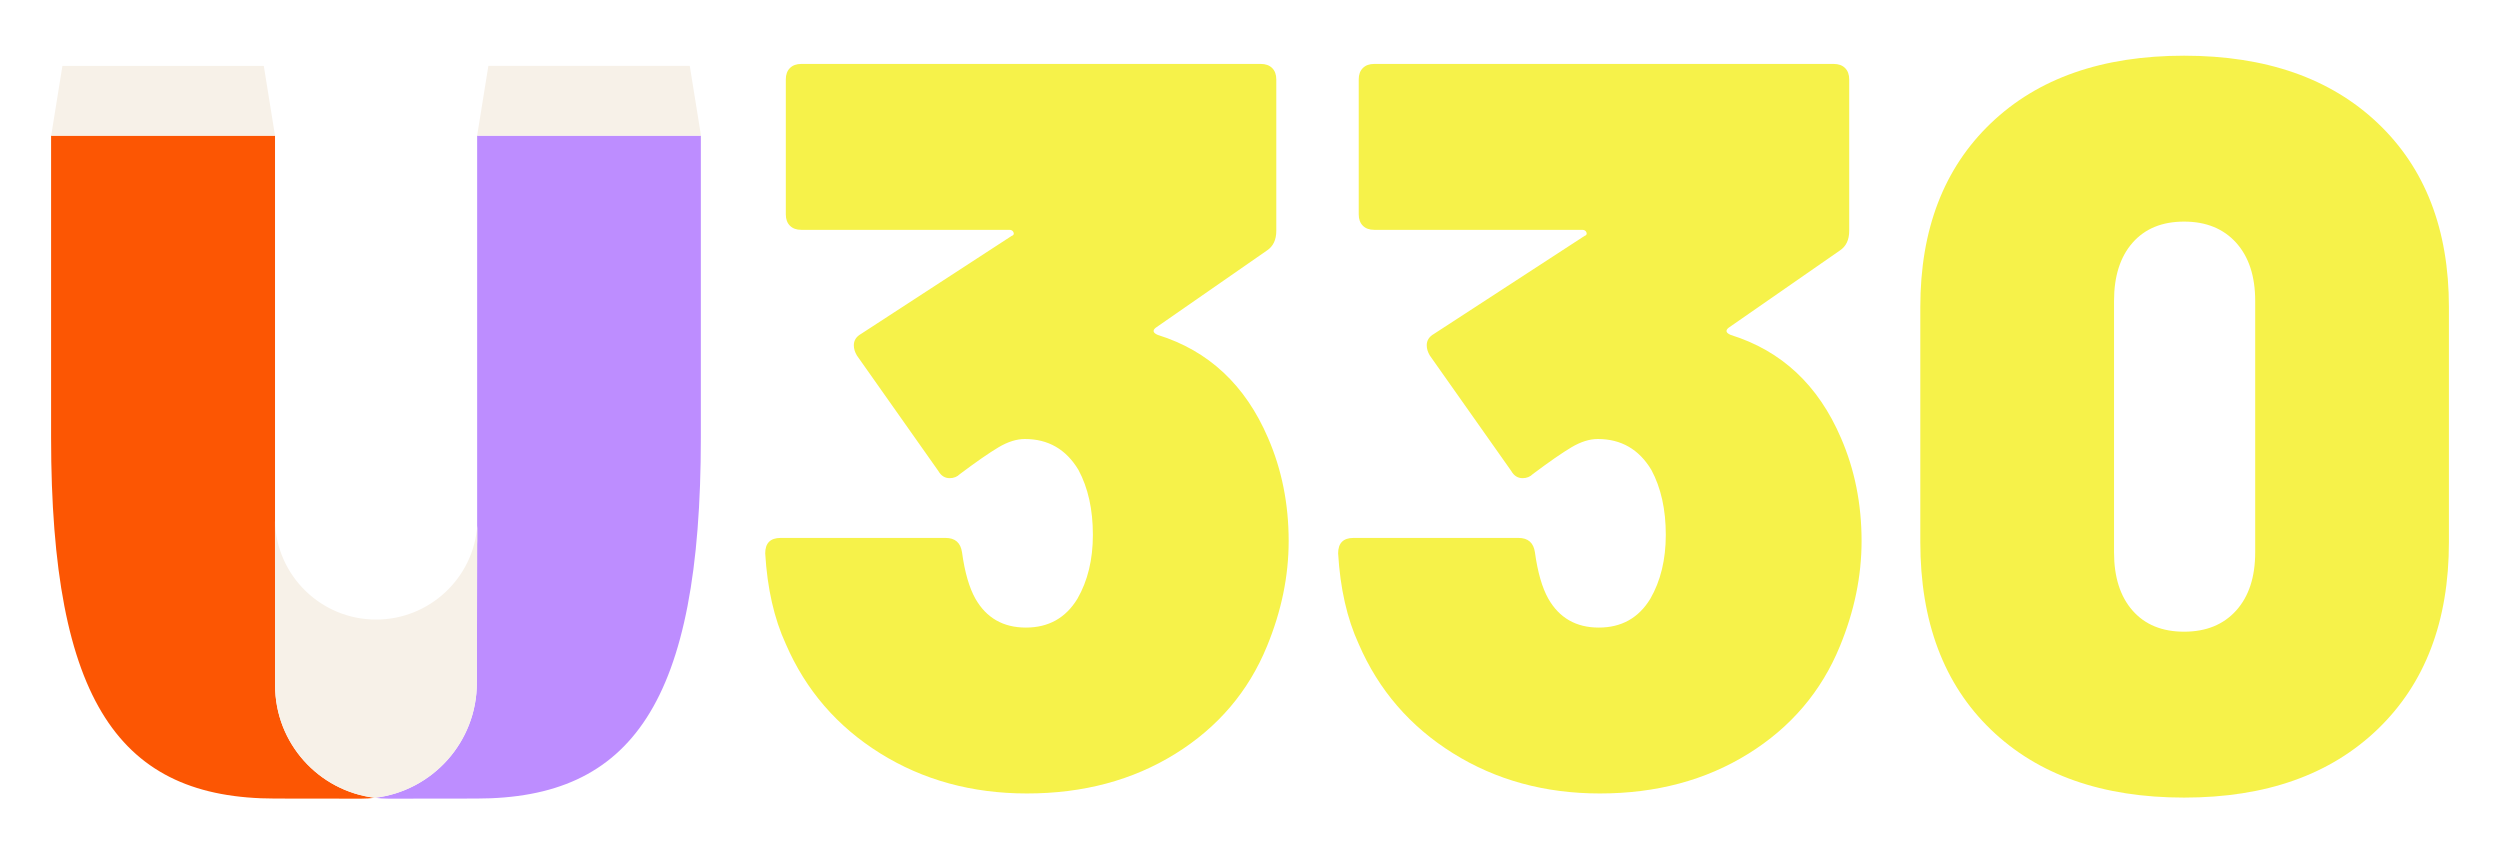
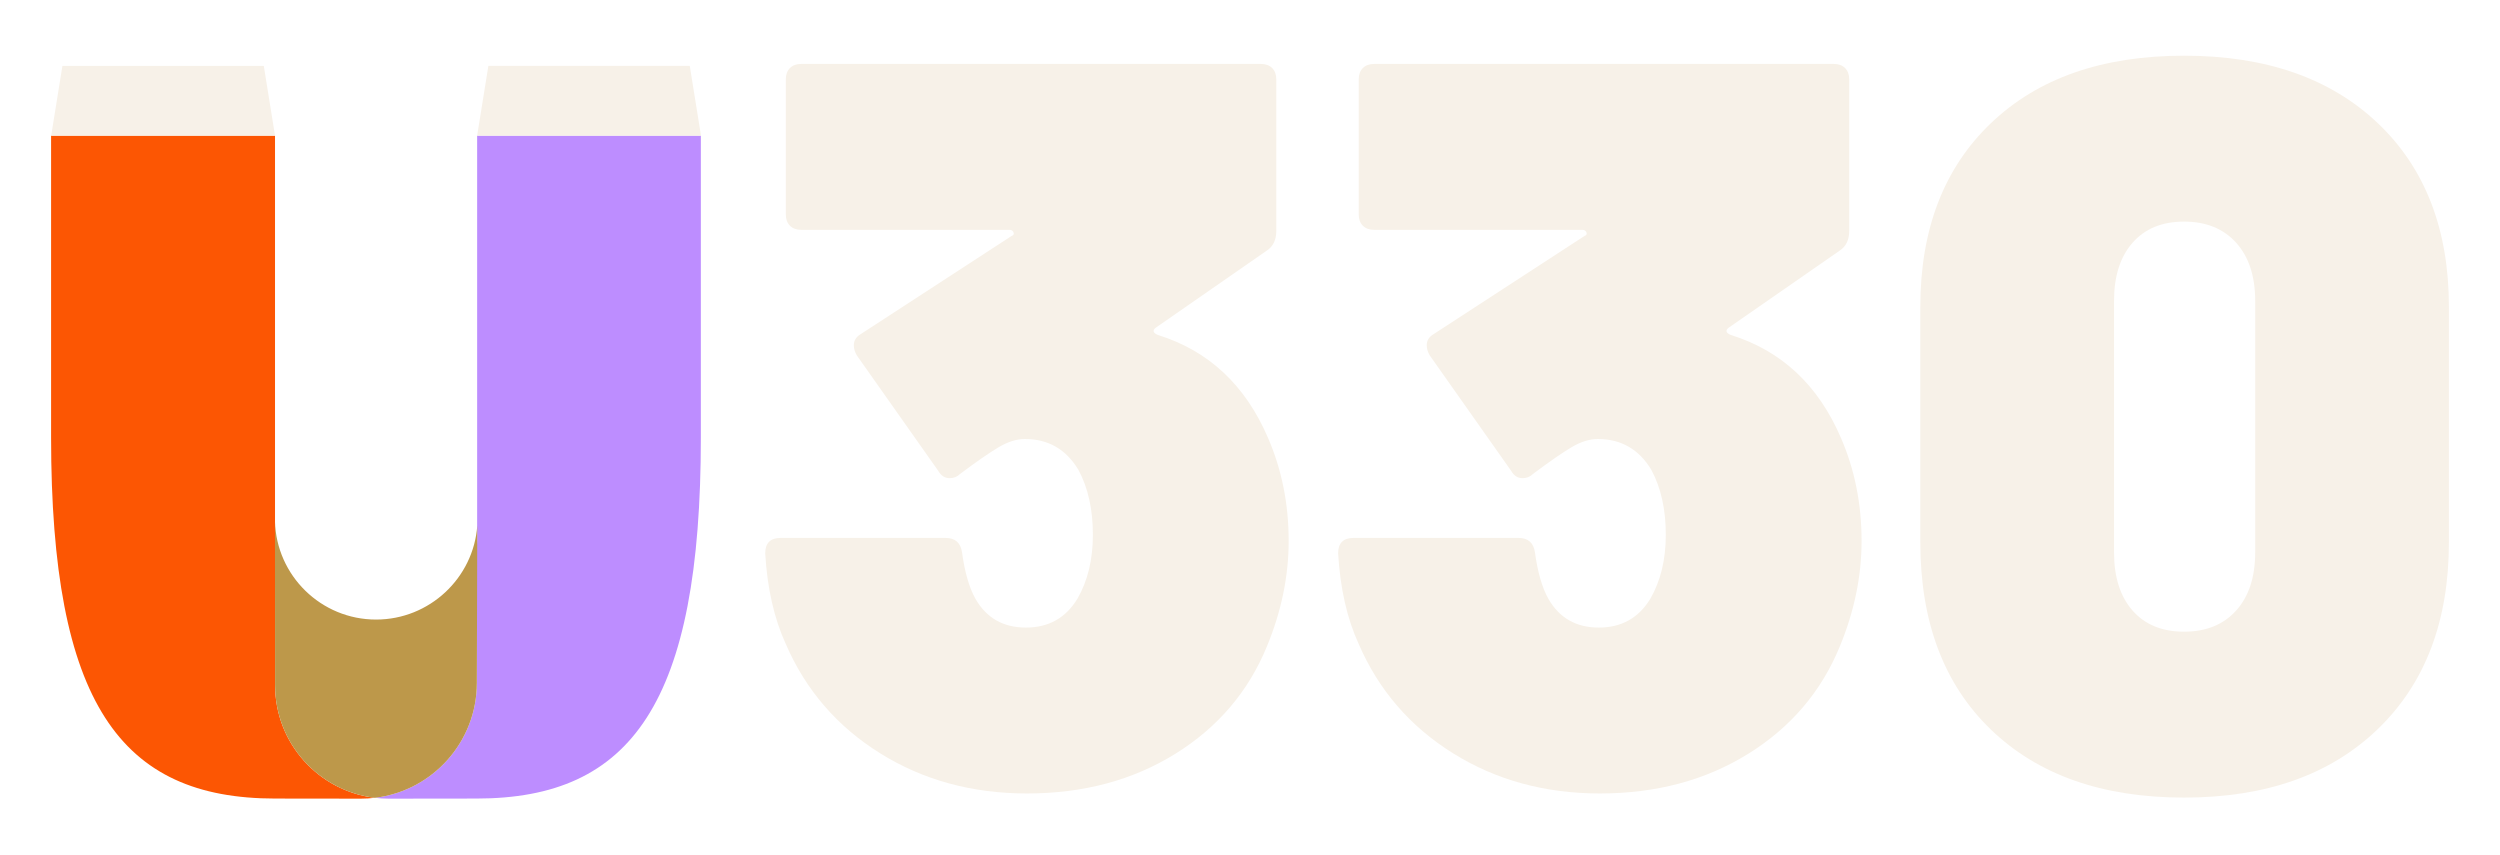
<svg xmlns="http://www.w3.org/2000/svg" id="Capa_1" version="1.1" viewBox="0 0 673.61 230.2">
  <defs>
    <style>
      .st0 {
        fill: #bd8dff;
      }

      .st1 {
        fill: #fc5603;
      }

      .st2 {
-         fill: #f6f24a;
+         fill: #f7f1e8;
      }

      .st3 {
-         fill: #f7f1e8;
+         fill: #bd984a;
      }
    </style>
  </defs>
  <g>
    <path class="st2" d="M347.223,145.772c0,9.442-1.943,18.882-5.83,28.321-4.997,12.216-13.236,21.89-24.709,29.013-11.479,7.128-24.805,10.689-39.98,10.689-14.81,0-27.998-3.609-39.563-10.828-11.57-7.218-20.039-17.026-25.405-29.429-3.149-6.847-4.997-14.992-5.553-24.434,0-2.776,1.388-4.164,4.164-4.164h44.422c2.59,0,4.069,1.297,4.442,3.887.737,5.371,1.943,9.535,3.609,12.496,2.958,5.184,7.496,7.774,13.604,7.774s10.733-2.59,13.883-7.774c2.776-4.813,4.164-10.553,4.164-17.216,0-6.845-1.297-12.675-3.887-17.491-3.333-5.553-8.147-8.329-14.438-8.329-2.221,0-4.581.742-7.08,2.221-2.499,1.484-5.969,3.887-10.411,7.218-.742.742-1.666,1.111-2.776,1.111-1.297,0-2.317-.646-3.054-1.943l-21.933-31.095c-.557-.924-.834-1.848-.834-2.776,0-1.292.647-2.312,1.945-3.054l40.534-26.375c.555-.182.738-.507.555-.972-.187-.459-.555-.694-1.111-.694h-56.083c-1.297,0-2.316-.368-3.054-1.111-.742-.737-1.111-1.757-1.111-3.054V21.39c0-1.292.368-2.312,1.111-3.054.738-.737,1.757-1.111,3.054-1.111h123.827c1.294,0,2.313.374,3.054,1.111.738.742,1.111,1.762,1.111,3.054v40.815c0,2.408-.833,4.164-2.499,5.275l-29.984,20.822c-.929.742-.742,1.388.555,1.943,13.695,4.26,23.599,13.513,29.707,27.763,3.701,8.516,5.553,17.768,5.553,27.763Z" />
    <path class="st2" d="M501.591,145.772c0,9.442-1.943,18.882-5.83,28.321-4.997,12.216-13.236,21.89-24.709,29.013-11.479,7.128-24.805,10.689-39.98,10.689-14.81,0-27.998-3.609-39.563-10.828-11.57-7.218-20.039-17.026-25.405-29.429-3.149-6.847-4.997-14.992-5.553-24.434,0-2.776,1.388-4.164,4.164-4.164h44.422c2.59,0,4.069,1.297,4.442,3.887.737,5.371,1.943,9.535,3.609,12.496,2.958,5.184,7.496,7.774,13.604,7.774s10.733-2.59,13.883-7.774c2.776-4.813,4.164-10.553,4.164-17.216,0-6.845-1.297-12.675-3.887-17.491-3.333-5.553-8.147-8.329-14.438-8.329-2.221,0-4.581.742-7.08,2.221-2.499,1.484-5.969,3.887-10.411,7.218-.742.742-1.666,1.111-2.776,1.111-1.297,0-2.317-.646-3.054-1.943l-21.933-31.095c-.557-.924-.834-1.848-.834-2.776,0-1.292.647-2.312,1.945-3.054l40.534-26.375c.555-.182.738-.507.555-.972-.187-.459-.555-.694-1.111-.694h-56.083c-1.297,0-2.316-.368-3.054-1.111-.742-.737-1.111-1.757-1.111-3.054V21.39c0-1.292.368-2.312,1.111-3.054.738-.737,1.757-1.111,3.054-1.111h123.827c1.294,0,2.313.374,3.054,1.111.738.742,1.111,1.762,1.111,3.054v40.815c0,2.408-.833,4.164-2.499,5.275l-29.984,20.822c-.929.742-.742,1.388.555,1.943,13.695,4.26,23.599,13.513,29.707,27.763,3.701,8.516,5.553,17.768,5.553,27.763Z" />
    <path class="st2" d="M536.434,196.582c-12.68-12.216-19.018-29.058-19.018-50.532v-63.3c0-20.913,6.338-37.432,19.018-49.557,12.676-12.122,30.028-18.187,52.057-18.187,22.025,0,39.425,6.065,52.196,18.187,12.771,12.125,19.158,28.644,19.158,49.557v63.3c0,21.289-6.387,38.086-19.158,50.393-12.771,12.312-30.171,18.463-52.196,18.463-22.029,0-39.381-6.108-52.057-18.324ZM602.513,164.515c3.422-3.793,5.136-9.023,5.136-15.689v-67.742c0-6.663-1.714-11.89-5.136-15.686-3.428-3.791-8.099-5.691-14.022-5.691-5.925,0-10.55,1.901-13.882,5.691-3.332,3.796-4.997,9.023-4.997,15.686v67.742c0,6.666,1.666,11.895,4.997,15.689,3.332,3.796,7.957,5.691,13.882,5.691,5.922,0,10.594-1.895,14.022-5.691Z" />
  </g>
  <path class="st0" d="M128.562,36.547v109.212c0,.653-.031,1.298-.076,1.939v36.294c0,15.974-12.006,29.133-27.481,30.974,1.223.147,2.464.231,3.727.229l23.653-.029c41.729,0,60.455-25.698,60.455-97.368V36.547h-60.278Z" />
  <path class="st1" d="M74.119,184.621v-38.148c-.006-.238-.018-.474-.018-.714V36.547H13.765v81.251c0,71.671,18.666,97.368,60.395,97.368l23.084.028c1.273.001,2.527-.082,3.76-.229-15.143-1.823-26.885-14.707-26.885-30.345Z" />
  <path class="st3" d="M128.485,183.992l.113-42.381c-.996,14.133-12.881,25.326-27.267,25.326h-0c-14.799,0-26.867-11.808-27.246-26.515l.034,44.199c0,15.638,11.742,28.522,26.885,30.345,15.475-1.841,27.481-15,27.481-30.974Z" />
-   <polygon class="st3" points="71.081 17.768 16.815 17.768 13.79 36.562 74.105 36.562 71.081 17.768" />
-   <polygon class="st3" points="185.854 17.752 131.589 17.752 128.564 36.546 188.879 36.546 185.854 17.752" />
+   <polygon class="st2" points="71.081 17.768 16.815 17.768 13.79 36.562 74.105 36.562 71.081 17.768" />
+   <polygon class="st2" points="185.854 17.752 131.589 17.752 128.564 36.546 188.879 36.546 185.854 17.752" />
</svg>
